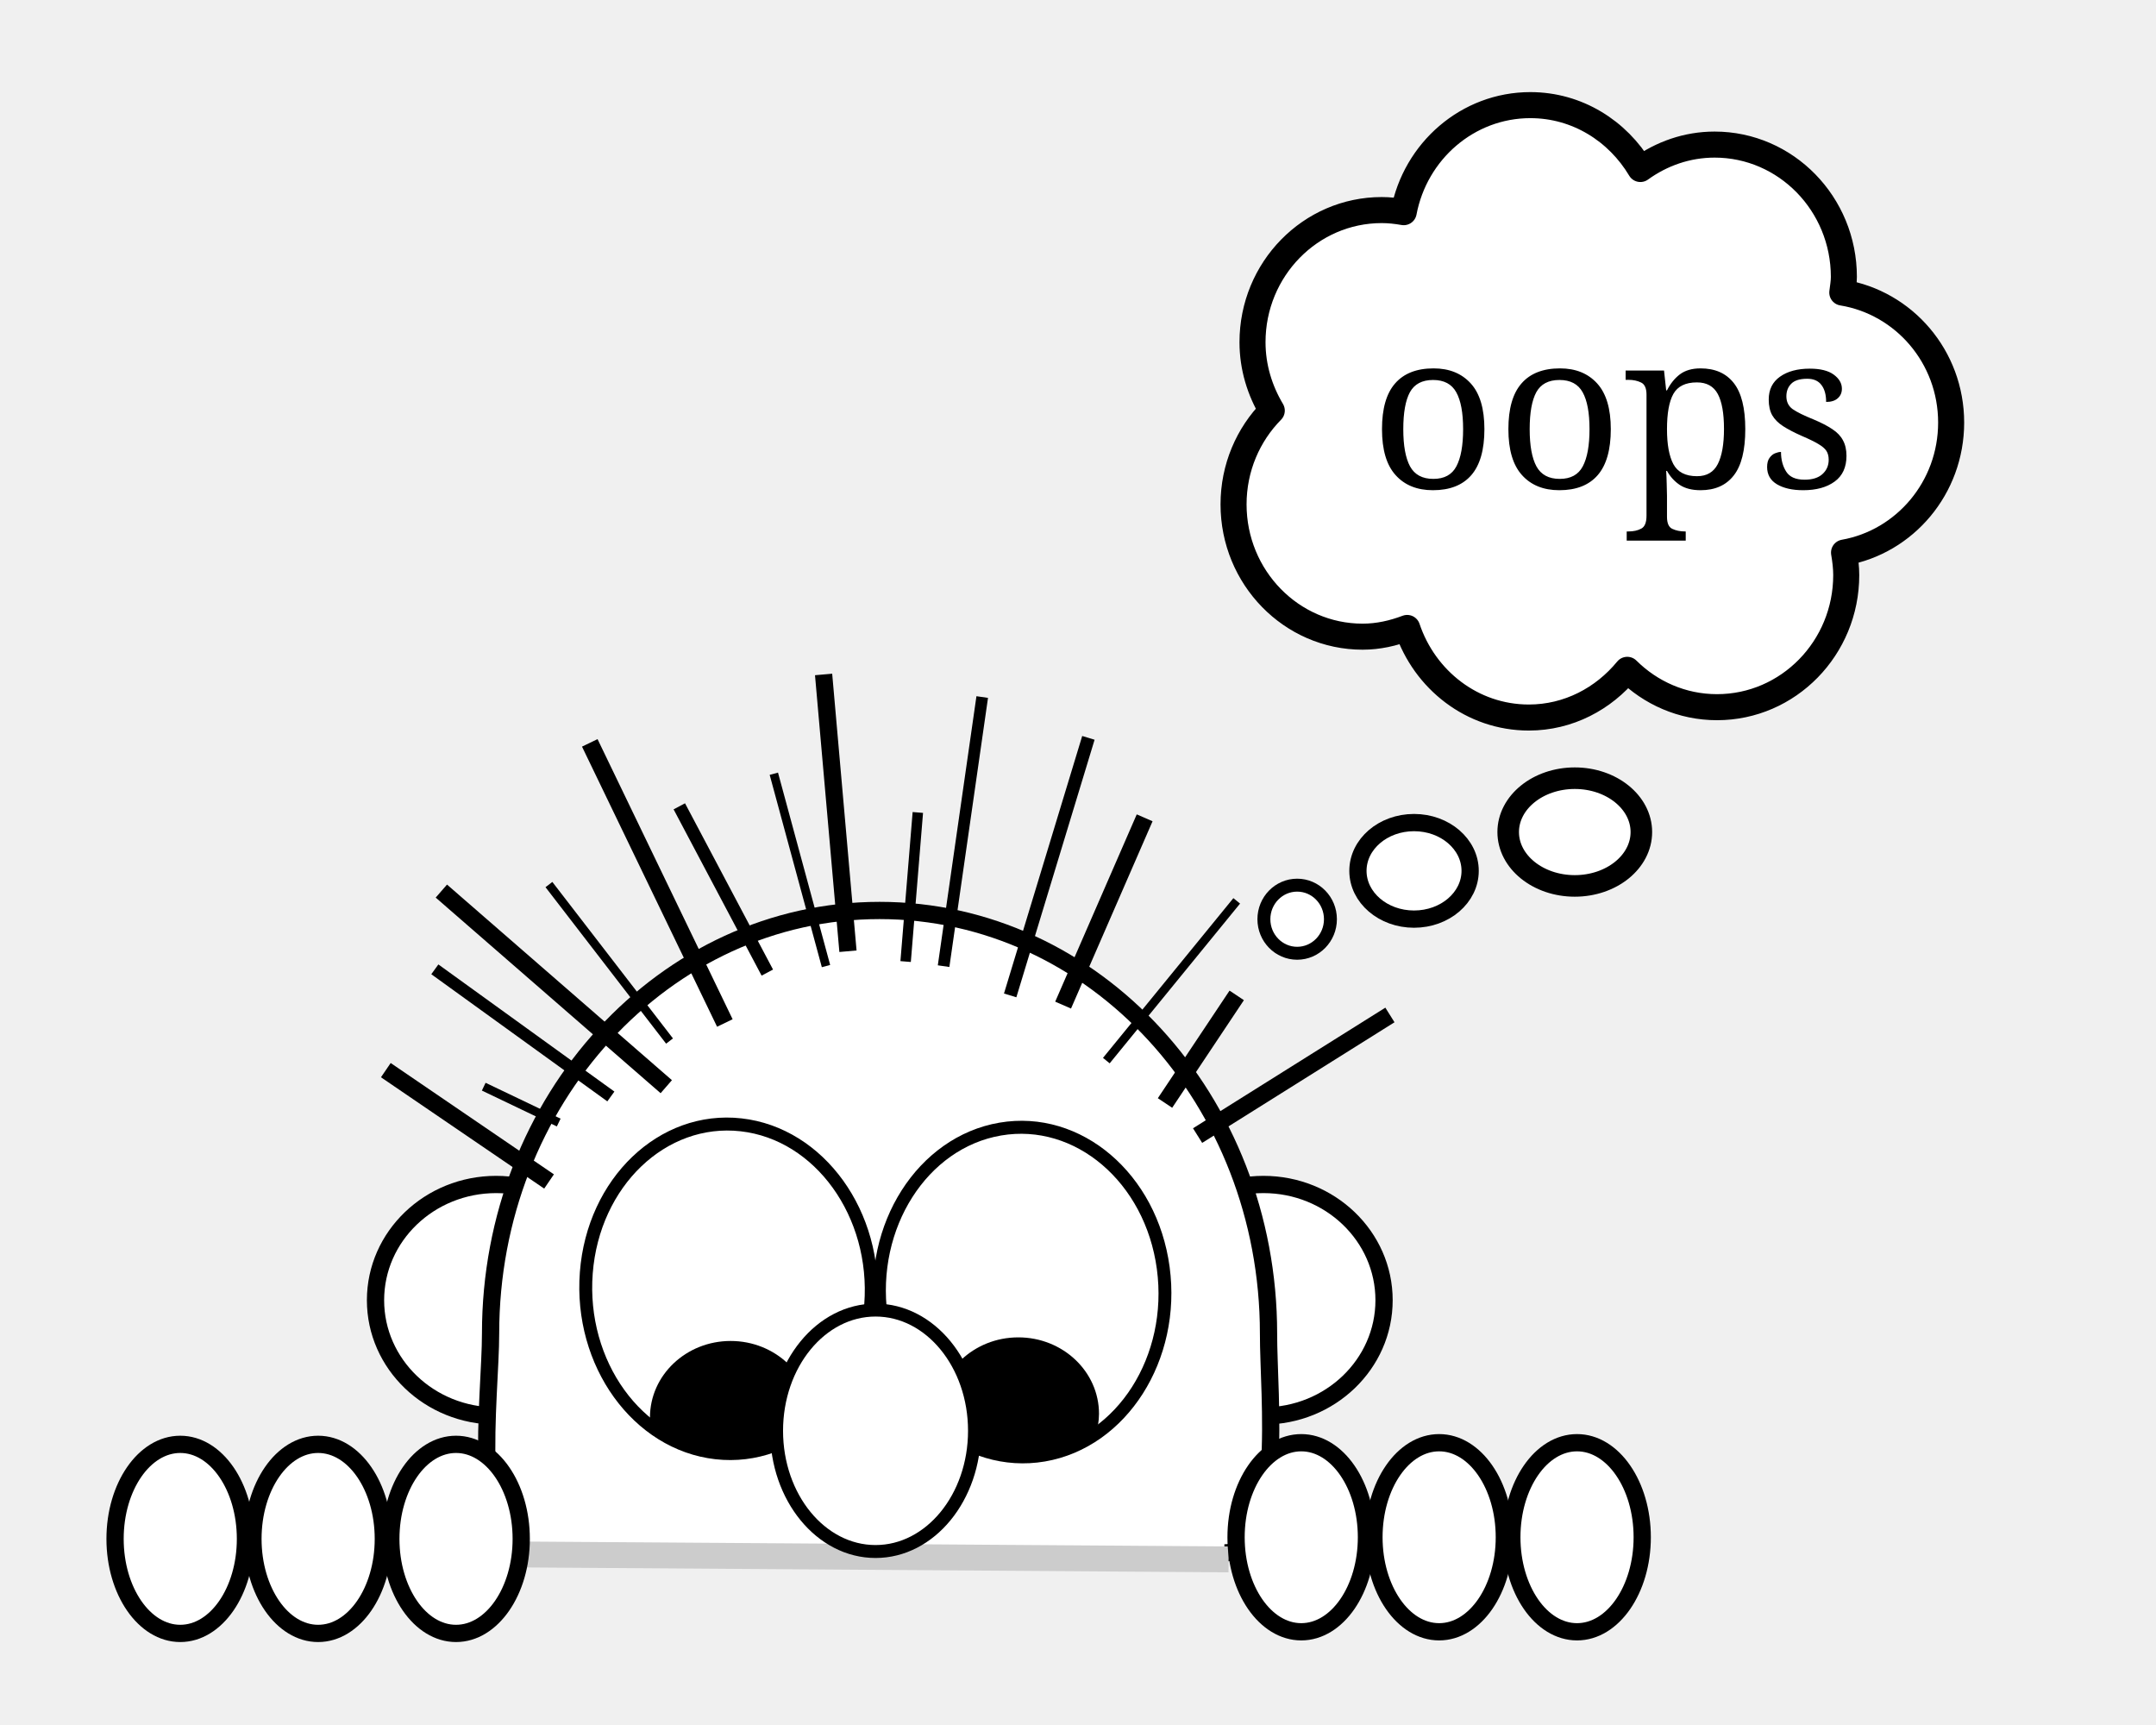
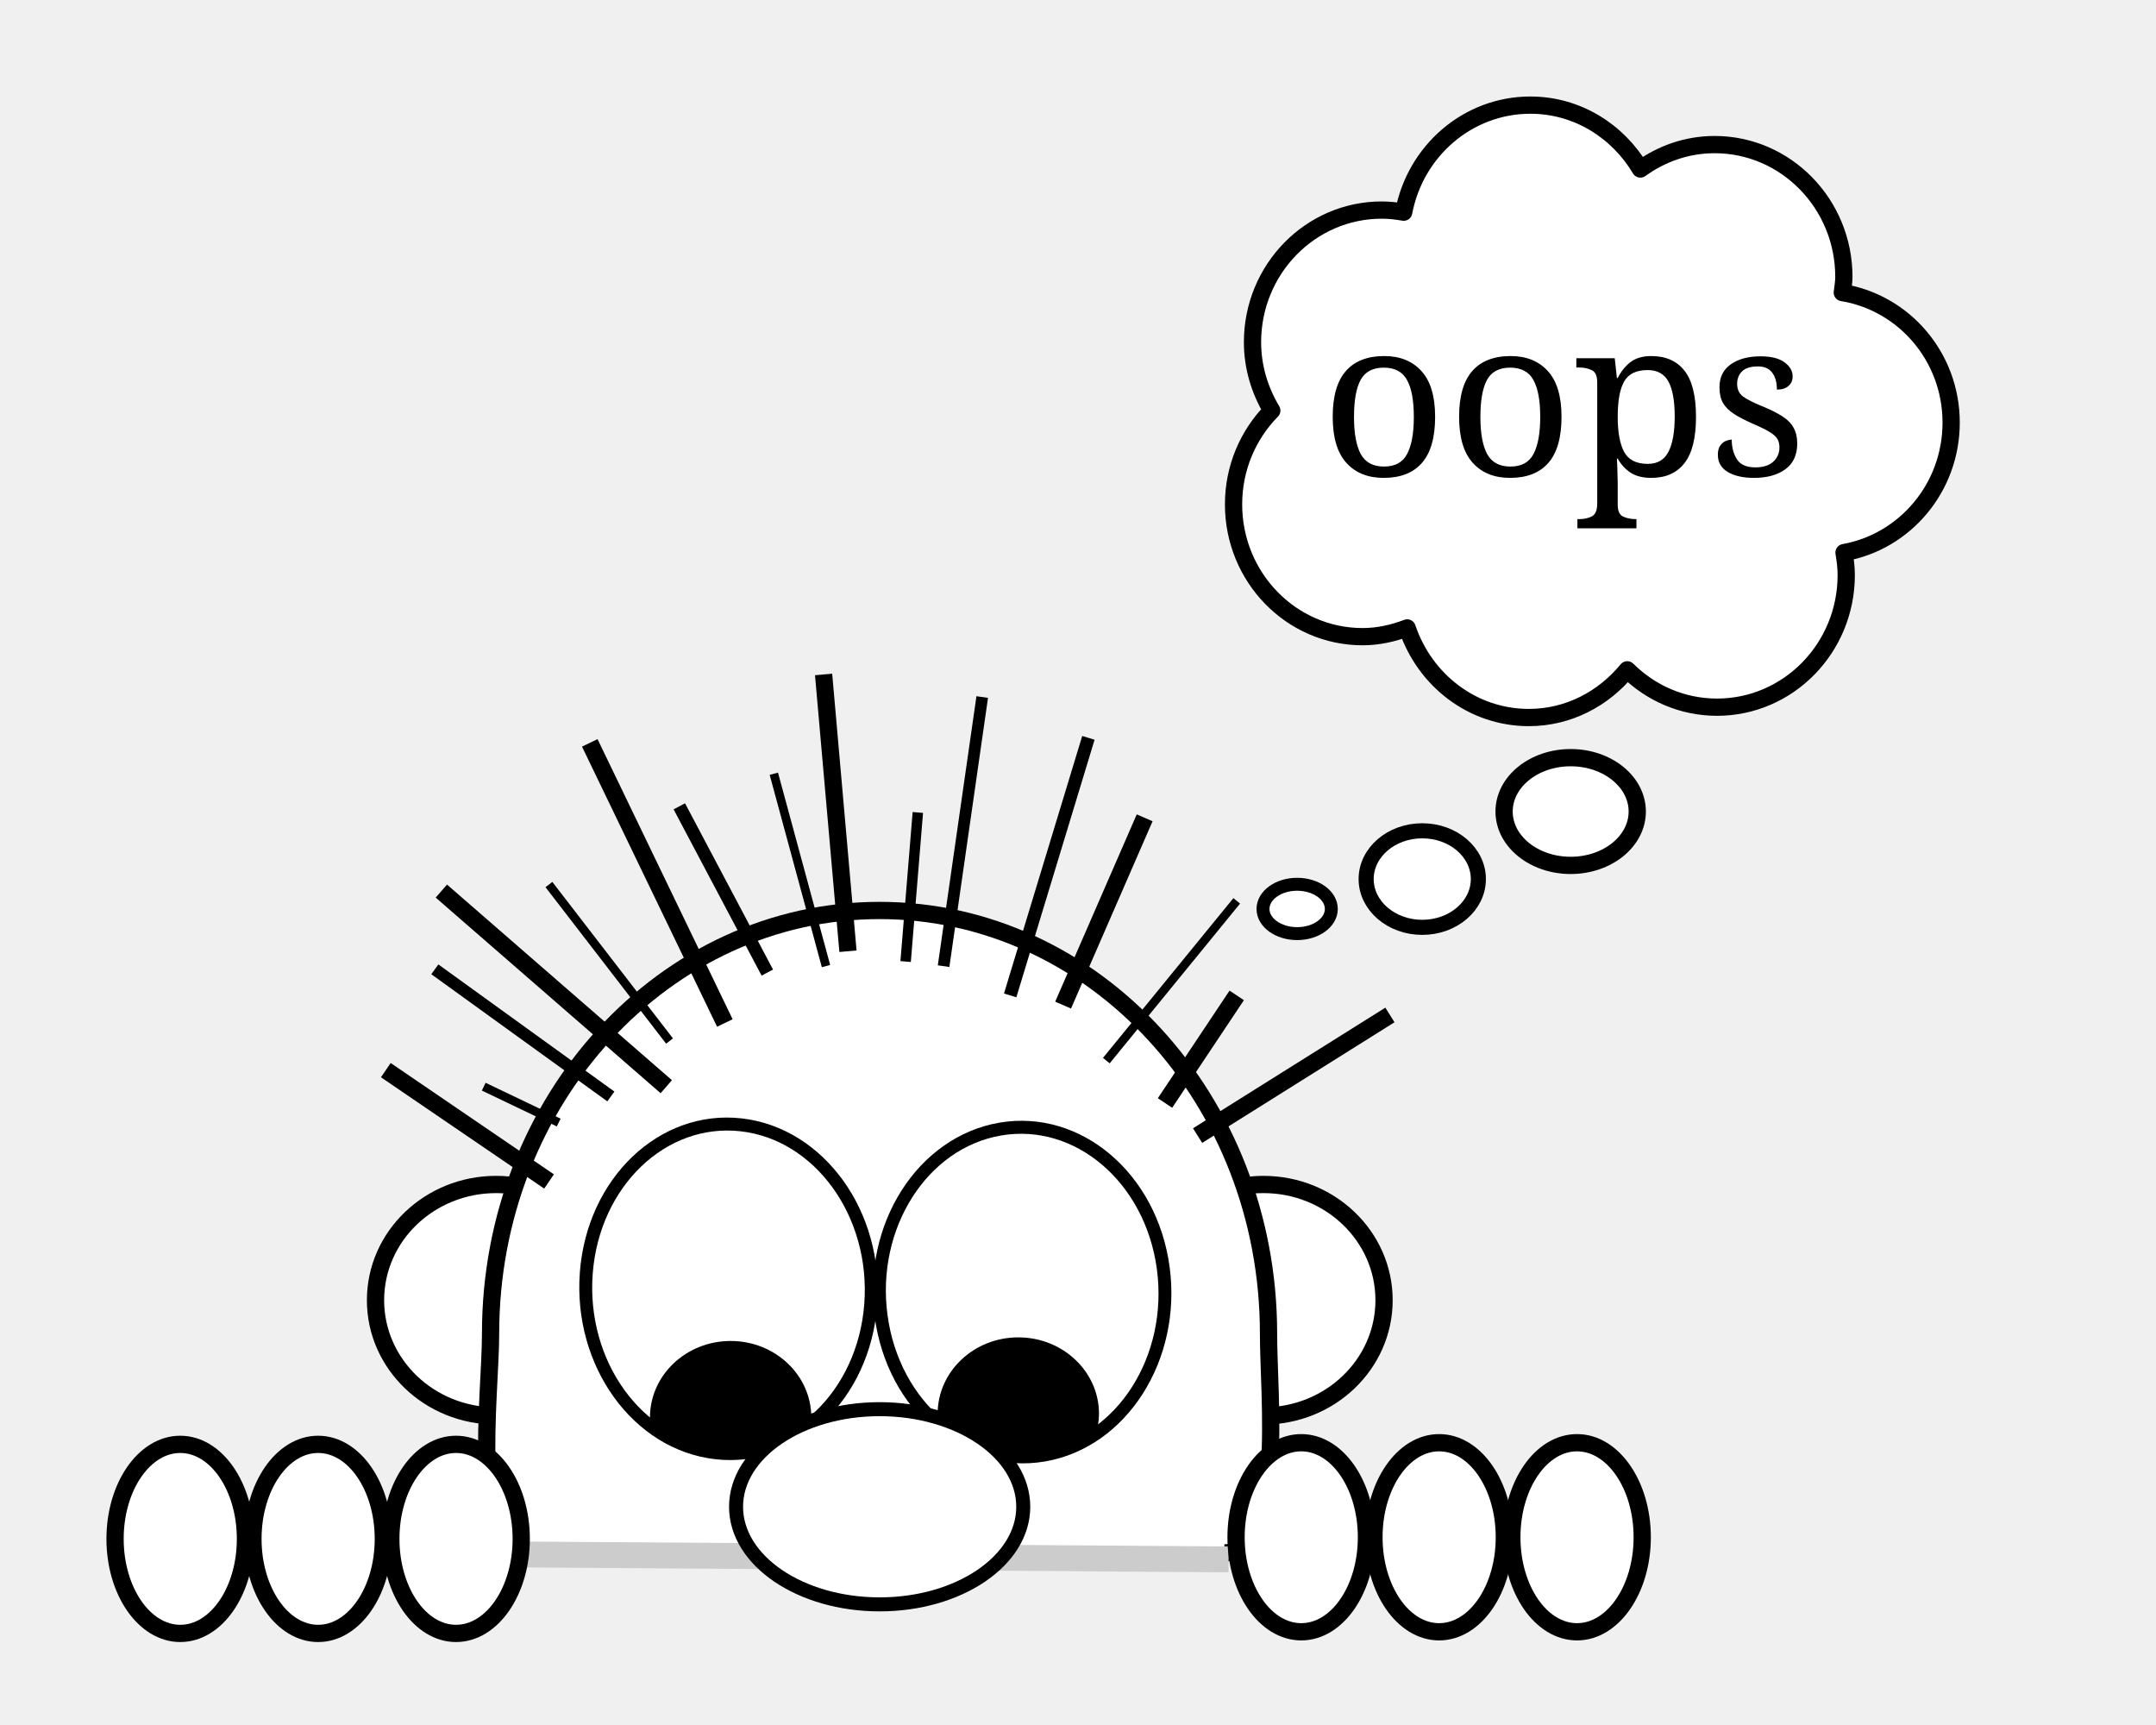
<svg xmlns="http://www.w3.org/2000/svg" width="250mm" height="200mm" viewBox="0 0 250 200" version="1.1" id="svg8">
  <defs id="defs2" />
  <g id="layer1" transform="translate(0,-97)">
    <ellipse ry="13.418" rx="13.985" cy="247.749" cx="146.504" id="ellipse4559" style="opacity:1;fill:#ffffff;fill-opacity:1;stroke:#000000;stroke-width:2;stroke-miterlimit:4;stroke-dasharray:none;stroke-opacity:1" />
    <ellipse style="opacity:1;fill:#ffffff;fill-opacity:1;stroke:#000000;stroke-width:2;stroke-miterlimit:4;stroke-dasharray:none;stroke-opacity:1" id="path4550" cx="57.528" cy="247.749" rx="13.985" ry="13.418" />
    <path style="opacity:1;fill:#ffffff;fill-opacity:1;stroke:#000000;stroke-width:2;stroke-miterlimit:4;stroke-dasharray:none;stroke-opacity:1" d="m 141.975,277.043 c 7.129,0 5.099,-18.206 5.118,-25.438 -5e-5,-27.086 -20.194,-49.043 -45.104,-49.043 -24.91,-4e-5 -45.104,21.957 -45.104,49.043 0.016,7.231 -2.585,26.005 4.543,26.005" id="path4554" />
    <ellipse style="fill:#ffffff;stroke:#000000;stroke-width:1.5;stroke-miterlimit:4;stroke-dasharray:none;stroke-opacity:1" id="ellipse4591" cx="-103.186" cy="-235.561" rx="16.593" ry="19.068" transform="matrix(-0.9937052,-0.1120265,0.07668232,-0.9970556,0,0)" />
    <ellipse transform="matrix(0.985697,-0.1685272,-0.1334317,-0.991058,0,0)" ry="19.068" rx="16.593" cy="-263.416" cx="84.59" id="ellipse4534" style="fill:#ffffff;stroke:#000000;stroke-width:1.5;stroke-miterlimit:4;stroke-dasharray:none;stroke-opacity:1" />
    <path style="fill:none;stroke:#000000;stroke-width:2;stroke-linecap:butt;stroke-linejoin:miter;stroke-miterlimit:4;stroke-dasharray:none;stroke-opacity:1" d="M 63.666,233.983 C 44.738,221.074 44.738,221.074 44.738,221.074" id="path4593" />
    <path style="fill:none;stroke:#000000;stroke-width:2;stroke-linecap:butt;stroke-linejoin:miter;stroke-miterlimit:4;stroke-dasharray:none;stroke-opacity:1" d="M 77.258,222.993 C 51.178,200.314 51.178,200.314 51.178,200.314" id="path4595" />
    <path style="fill:none;stroke:#000000;stroke-width:1;stroke-linecap:butt;stroke-linejoin:miter;stroke-miterlimit:4;stroke-dasharray:none;stroke-opacity:1" d="M 95.779,209.008 C 89.731,186.707 89.731,186.707 89.731,186.707" id="path4599" />
    <path style="fill:none;stroke:#000000;stroke-width:1.5;stroke-linecap:butt;stroke-linejoin:miter;stroke-miterlimit:4;stroke-dasharray:none;stroke-opacity:1" d="m 117.135,212.409 c 9.071,-29.86 9.071,-29.86 9.071,-29.86" id="path4603" />
    <path style="fill:none;stroke:#000000;stroke-width:1;stroke-linecap:butt;stroke-linejoin:miter;stroke-miterlimit:4;stroke-dasharray:none;stroke-opacity:1" d="M 128.285,219.969 C 143.404,201.448 143.404,201.448 143.404,201.448" id="path4605" />
    <path style="fill:none;stroke:#000000;stroke-width:2;stroke-linecap:butt;stroke-linejoin:miter;stroke-miterlimit:4;stroke-dasharray:none;stroke-opacity:1" d="M 138.868,228.662 C 161.169,214.677 161.169,214.677 161.169,214.677" id="path4607" />
    <path style="fill:none;stroke:#000000;stroke-width:2;stroke-linecap:butt;stroke-linejoin:miter;stroke-miterlimit:4;stroke-dasharray:none;stroke-opacity:1" d="m 123.274,213.534 c 9.455,-21.714 9.455,-21.714 9.455,-21.714" id="path4609" />
    <path style="fill:none;stroke:#000000;stroke-width:0.265px;stroke-linecap:butt;stroke-linejoin:miter;stroke-opacity:1" d="m 108.101,147.699 v 0 0" id="path4611" />
    <path style="fill:none;stroke:#000000;stroke-width:1;stroke-linecap:butt;stroke-linejoin:miter;stroke-miterlimit:4;stroke-dasharray:none;stroke-opacity:1" d="M 77.636,217.701 C 63.651,199.558 63.651,199.558 63.651,199.558" id="path4615" />
    <path style="fill:none;stroke:#000000;stroke-width:1.5;stroke-linecap:butt;stroke-linejoin:miter;stroke-miterlimit:4;stroke-dasharray:none;stroke-opacity:1" d="m 88.975,209.764 c -10.205,-19.277 -10.205,-19.277 -10.205,-19.277" id="path4619" />
    <path style="fill:none;stroke:#000000;stroke-width:1.21;stroke-linecap:butt;stroke-linejoin:miter;stroke-miterlimit:4;stroke-dasharray:none;stroke-opacity:1" d="m 105.012,208.484 c 1.416,-17.285 1.416,-17.285 1.416,-17.285" id="path4621" />
    <path style="fill:none;stroke:#000000;stroke-width:2;stroke-linecap:butt;stroke-linejoin:miter;stroke-miterlimit:4;stroke-dasharray:none;stroke-opacity:1" d="M 135.089,224.883 C 143.404,212.409 143.404,212.409 143.404,212.409" id="path4627" />
    <path style="fill:none;stroke:#000000;stroke-width:2;stroke-linecap:butt;stroke-linejoin:miter;stroke-miterlimit:4;stroke-dasharray:none;stroke-opacity:1" d="M 98.326,207.288 C 95.5,175.198 95.5,175.198 95.5,175.198" id="path4629" />
    <path style="fill:none;stroke:#000000;stroke-width:1.354;stroke-linecap:butt;stroke-linejoin:miter;stroke-miterlimit:4;stroke-dasharray:none;stroke-opacity:1" d="m 109.415,209.017 c 4.479,-31.201 4.479,-31.201 4.479,-31.201" id="path4631" />
    <path style="fill:none;stroke:#000000;stroke-width:1;stroke-linecap:butt;stroke-linejoin:miter;stroke-miterlimit:4;stroke-dasharray:none;stroke-opacity:1" d="m 64.785,227.15 c -8.693,-4.158 -8.693,-4.158 -8.693,-4.158" id="path4635" />
    <path style="fill:none;stroke:#000000;stroke-width:1.4;stroke-linecap:butt;stroke-linejoin:miter;stroke-miterlimit:4;stroke-dasharray:none;stroke-opacity:1" d="M 70.833,224.127 C 50.422,209.386 50.422,209.386 50.422,209.386" id="path4637" />
    <path style="fill:none;stroke:#cccccc;stroke-width:3;stroke-linecap:butt;stroke-linejoin:miter;stroke-miterlimit:4;stroke-dasharray:none;stroke-opacity:1" d="m 61.005,277.232 c 81.454,0.567 81.454,0.567 81.454,0.567" id="path5290" />
    <ellipse ry="10.961" rx="7.56" cy="275.232" cx="166.877" id="ellipse4567" style="opacity:1;fill:#ffffff;fill-opacity:1;stroke:#000000;stroke-width:2;stroke-miterlimit:4;stroke-dasharray:none;stroke-opacity:1" />
    <ellipse style="opacity:1;fill:#ffffff;fill-opacity:1;stroke:#000000;stroke-width:2;stroke-miterlimit:4;stroke-dasharray:none;stroke-opacity:1" id="ellipse4569" cx="182.865" cy="275.232" rx="7.56" ry="10.961" />
    <ellipse ry="10.961" rx="7.56" cy="275.232" cx="150.888" id="ellipse4571" style="opacity:1;fill:#ffffff;fill-opacity:1;stroke:#000000;stroke-width:2;stroke-miterlimit:4;stroke-dasharray:none;stroke-opacity:1" />
    <ellipse style="opacity:1;fill:#ffffff;fill-opacity:1;stroke:#000000;stroke-width:2;stroke-miterlimit:4;stroke-dasharray:none;stroke-opacity:1" id="path4561" cx="36.89" cy="275.421" rx="7.56" ry="10.961" />
    <ellipse ry="10.961" rx="7.56" cy="275.421" cx="52.879" id="ellipse4563" style="opacity:1;fill:#ffffff;fill-opacity:1;stroke:#000000;stroke-width:2;stroke-miterlimit:4;stroke-dasharray:none;stroke-opacity:1" />
    <ellipse style="opacity:1;fill:#ffffff;fill-opacity:1;stroke:#000000;stroke-width:2;stroke-miterlimit:4;stroke-dasharray:none;stroke-opacity:1" id="ellipse4565" cx="20.902" cy="275.421" rx="7.56" ry="10.961" />
    <path style="fill:#000000;fill-opacity:1;stroke:none;stroke-width:2.295;stroke-miterlimit:4;stroke-dasharray:none;stroke-opacity:1" d="m 84.723,252.475 a 9.355,8.866 0 0 0 -9.355,8.866 9.355,8.866 0 0 0 0.011,0.295 13.919,13.299 76.642 0 0 9.009,4.423 13.919,13.299 76.642 0 0 9.582,-3.454 9.355,8.866 0 0 0 0.107,-1.264 9.355,8.866 0 0 0 -9.355,-8.866 z" id="path5292" />
    <path style="fill:none;stroke:#000000;stroke-width:2;stroke-linecap:butt;stroke-linejoin:miter;stroke-miterlimit:4;stroke-dasharray:none;stroke-opacity:1" d="M 84.05,215.608 C 68.388,183.13 68.388,183.13 68.388,183.13" id="path4619-5" />
    <path style="fill:#000000;fill-opacity:1;stroke:none;stroke-width:2.295;stroke-miterlimit:4;stroke-dasharray:none;stroke-opacity:1" d="m 118.08,252.057 a 9.355,8.866 0 0 0 -9.355,8.866 9.355,8.866 0 0 0 0.011,0.295 13.919,13.299 76.642 0 0 9.01,4.423 13.919,13.299 76.642 0 0 9.582,-3.454 9.355,8.866 0 0 0 0.107,-1.264 9.355,8.866 0 0 0 -9.355,-8.866 z" id="path5292-0" />
-     <ellipse style="fill:#ffffff;fill-opacity:1;stroke:#000000;stroke-width:1.5;stroke-miterlimit:4;stroke-dasharray:none;stroke-opacity:1" id="path4536" cx="101.524" cy="262.889" rx="11.475" ry="13.997" />
-     <path d="m 177.46,109.189 c 5.419,0 10.121,2.99 12.751,7.406 2.44,-1.764 5.398,-2.831 8.61,-2.831 8.268,0 14.986,6.875 14.986,15.337 0,0.622 -0.113,1.216 -0.183,1.819 7.141,1.166 12.622,7.44 12.622,15.074 0,7.565 -5.377,13.825 -12.421,15.074 0.143,0.849 0.256,1.715 0.256,2.606 0,8.462 -6.718,15.318 -14.986,15.318 -4.05,0 -7.709,-1.656 -10.406,-4.331 -2.748,3.346 -6.811,5.531 -11.413,5.531 -6.566,0 -12.086,-4.366 -14.106,-10.387 -1.617,0.612 -3.342,1.012 -5.166,1.012 -8.268,0 -14.967,-6.875 -14.967,-15.337 0,-4.255 1.695,-8.096 4.433,-10.875 -1.383,-2.321 -2.235,-5.015 -2.235,-7.931 0,-8.462 6.718,-15.318 14.986,-15.318 0.87,0 1.717,0.098 2.546,0.244 1.335,-7.065 7.402,-12.412 14.693,-12.412 z" id="path3422" style="opacity:1;fill:#ffffff;fill-opacity:1;stroke:#000000;stroke-width:3.019;stroke-linecap:butt;stroke-linejoin:round;stroke-miterlimit:4;stroke-dasharray:none;stroke-dashoffset:0;stroke-opacity:1" />
-     <ellipse cy="197.968" cx="-163.965" id="path3424" style="opacity:1;fill:#ffffff;fill-opacity:1;stroke:#000000;stroke-width:2;stroke-linecap:butt;stroke-linejoin:round;stroke-miterlimit:4;stroke-dasharray:none;stroke-dashoffset:0;stroke-opacity:1" transform="scale(-1,1)" rx="6.506" ry="5.597" />
-     <ellipse cy="203.575" cx="-150.413" id="path3426" style="opacity:1;fill:#ffffff;fill-opacity:1;stroke:#000000;stroke-width:1.5;stroke-linecap:butt;stroke-linejoin:round;stroke-miterlimit:4;stroke-dasharray:none;stroke-dashoffset:0;stroke-opacity:1" transform="scale(-1,1)" rx="3.858" ry="3.948" />
-     <text xml:space="preserve" style="font-style:normal;font-variant:normal;font-weight:normal;font-stretch:normal;font-size:22.578px;line-height:1.25;font-family:'Ink Free';-inkscape-font-specification:'Ink Free, Normal';font-variant-ligatures:normal;font-variant-caps:normal;font-variant-numeric:normal;font-feature-settings:normal;text-align:start;letter-spacing:0px;word-spacing:0px;writing-mode:lr-tb;text-anchor:start;fill:#000000;fill-opacity:1;stroke:none;stroke-width:0.265" x="158.858" y="153.588" id="text5369">
-       <tspan id="tspan5367" x="158.858" y="153.588" style="font-style:normal;font-variant:normal;font-weight:normal;font-stretch:normal;font-size:25.4px;font-family:Georgia;-inkscape-font-specification:'Georgia, Normal';font-variant-ligatures:normal;font-variant-caps:normal;font-variant-numeric:normal;font-feature-settings:normal;text-align:start;writing-mode:lr-tb;text-anchor:start;stroke-width:0.265">oops</tspan>
+     <ellipse style="fill:#ffffff;fill-opacity:1;stroke:#000000;stroke-width:1.625;stroke-miterlimit:4;stroke-dasharray:none;stroke-opacity:1" id="path4536" cx="102.001" cy="271.698" rx="16.651" ry="11.316" />
+     <path d="m 177.46,109.189 c 5.419,0 10.121,2.99 12.751,7.406 2.44,-1.764 5.398,-2.831 8.61,-2.831 8.268,0 14.986,6.875 14.986,15.337 0,0.622 -0.113,1.216 -0.183,1.819 7.141,1.166 12.622,7.44 12.622,15.074 0,7.565 -5.377,13.825 -12.421,15.074 0.143,0.849 0.256,1.715 0.256,2.606 0,8.462 -6.718,15.318 -14.986,15.318 -4.05,0 -7.709,-1.656 -10.406,-4.331 -2.748,3.346 -6.811,5.531 -11.413,5.531 -6.566,0 -12.086,-4.366 -14.106,-10.387 -1.617,0.612 -3.342,1.012 -5.166,1.012 -8.268,0 -14.967,-6.875 -14.967,-15.337 0,-4.255 1.695,-8.096 4.433,-10.875 -1.383,-2.321 -2.235,-5.015 -2.235,-7.931 0,-8.462 6.718,-15.318 14.986,-15.318 0.87,0 1.717,0.098 2.546,0.244 1.335,-7.065 7.402,-12.412 14.693,-12.412 z" id="path3422" style="opacity:1;fill:#ffffff;fill-opacity:1;stroke:#000000;stroke-width:2;stroke-linecap:butt;stroke-linejoin:round;stroke-miterlimit:4;stroke-dasharray:none;stroke-dashoffset:0;stroke-opacity:1" />
+     <ellipse cy="198.921" cx="-164.918" id="path3424" style="opacity:1;fill:#ffffff;fill-opacity:1;stroke:#000000;stroke-width:1.75;stroke-linecap:butt;stroke-linejoin:round;stroke-miterlimit:4;stroke-dasharray:none;stroke-dashoffset:0;stroke-opacity:1" transform="scale(-1,1)" rx="6.506" ry="5.597" />
+     <ellipse cy="202.385" cx="-150.413" id="path3426" style="opacity:1;fill:#ffffff;fill-opacity:1;stroke:#000000;stroke-width:1.5;stroke-linecap:butt;stroke-linejoin:round;stroke-miterlimit:4;stroke-dasharray:none;stroke-dashoffset:0;stroke-opacity:1" transform="scale(-1,1)" rx="3.961" ry="2.861" />
+     <text xml:space="preserve" style="font-style:normal;font-variant:normal;font-weight:normal;font-stretch:normal;font-size:22.578px;line-height:1.25;font-family:'Ink Free';-inkscape-font-specification:'Ink Free, Normal';font-variant-ligatures:normal;font-variant-caps:normal;font-variant-numeric:normal;font-feature-settings:normal;text-align:start;letter-spacing:0px;word-spacing:0px;writing-mode:lr-tb;text-anchor:start;fill:#000000;fill-opacity:1;stroke:none;stroke-width:0.265" x="153.144" y="152.159" id="text5369">
+       <tspan id="tspan5367" x="153.144" y="152.159" style="font-style:normal;font-variant:normal;font-weight:normal;font-stretch:normal;font-size:25.4px;font-family:Georgia;-inkscape-font-specification:'Georgia, Normal';font-variant-ligatures:normal;font-variant-caps:normal;font-variant-numeric:normal;font-feature-settings:normal;text-align:start;writing-mode:lr-tb;text-anchor:start;stroke-width:0.265">oops</tspan>
    </text>
-     <ellipse cy="193.47" cx="-182.604" id="path3424-1" style="opacity:1;fill:#ffffff;fill-opacity:1;stroke:#000000;stroke-width:2.5;stroke-linecap:butt;stroke-linejoin:round;stroke-miterlimit:4;stroke-dasharray:none;stroke-dashoffset:0;stroke-opacity:1" transform="scale(-1,1)" rx="7.721" ry="6.245" />
+     <ellipse cy="191.09" cx="-182.128" id="path3424-1" style="opacity:1;fill:#ffffff;fill-opacity:1;stroke:#000000;stroke-width:2;stroke-linecap:butt;stroke-linejoin:round;stroke-miterlimit:4;stroke-dasharray:none;stroke-dashoffset:0;stroke-opacity:1" transform="scale(-1,1)" rx="7.721" ry="6.245" />
  </g>
</svg>
